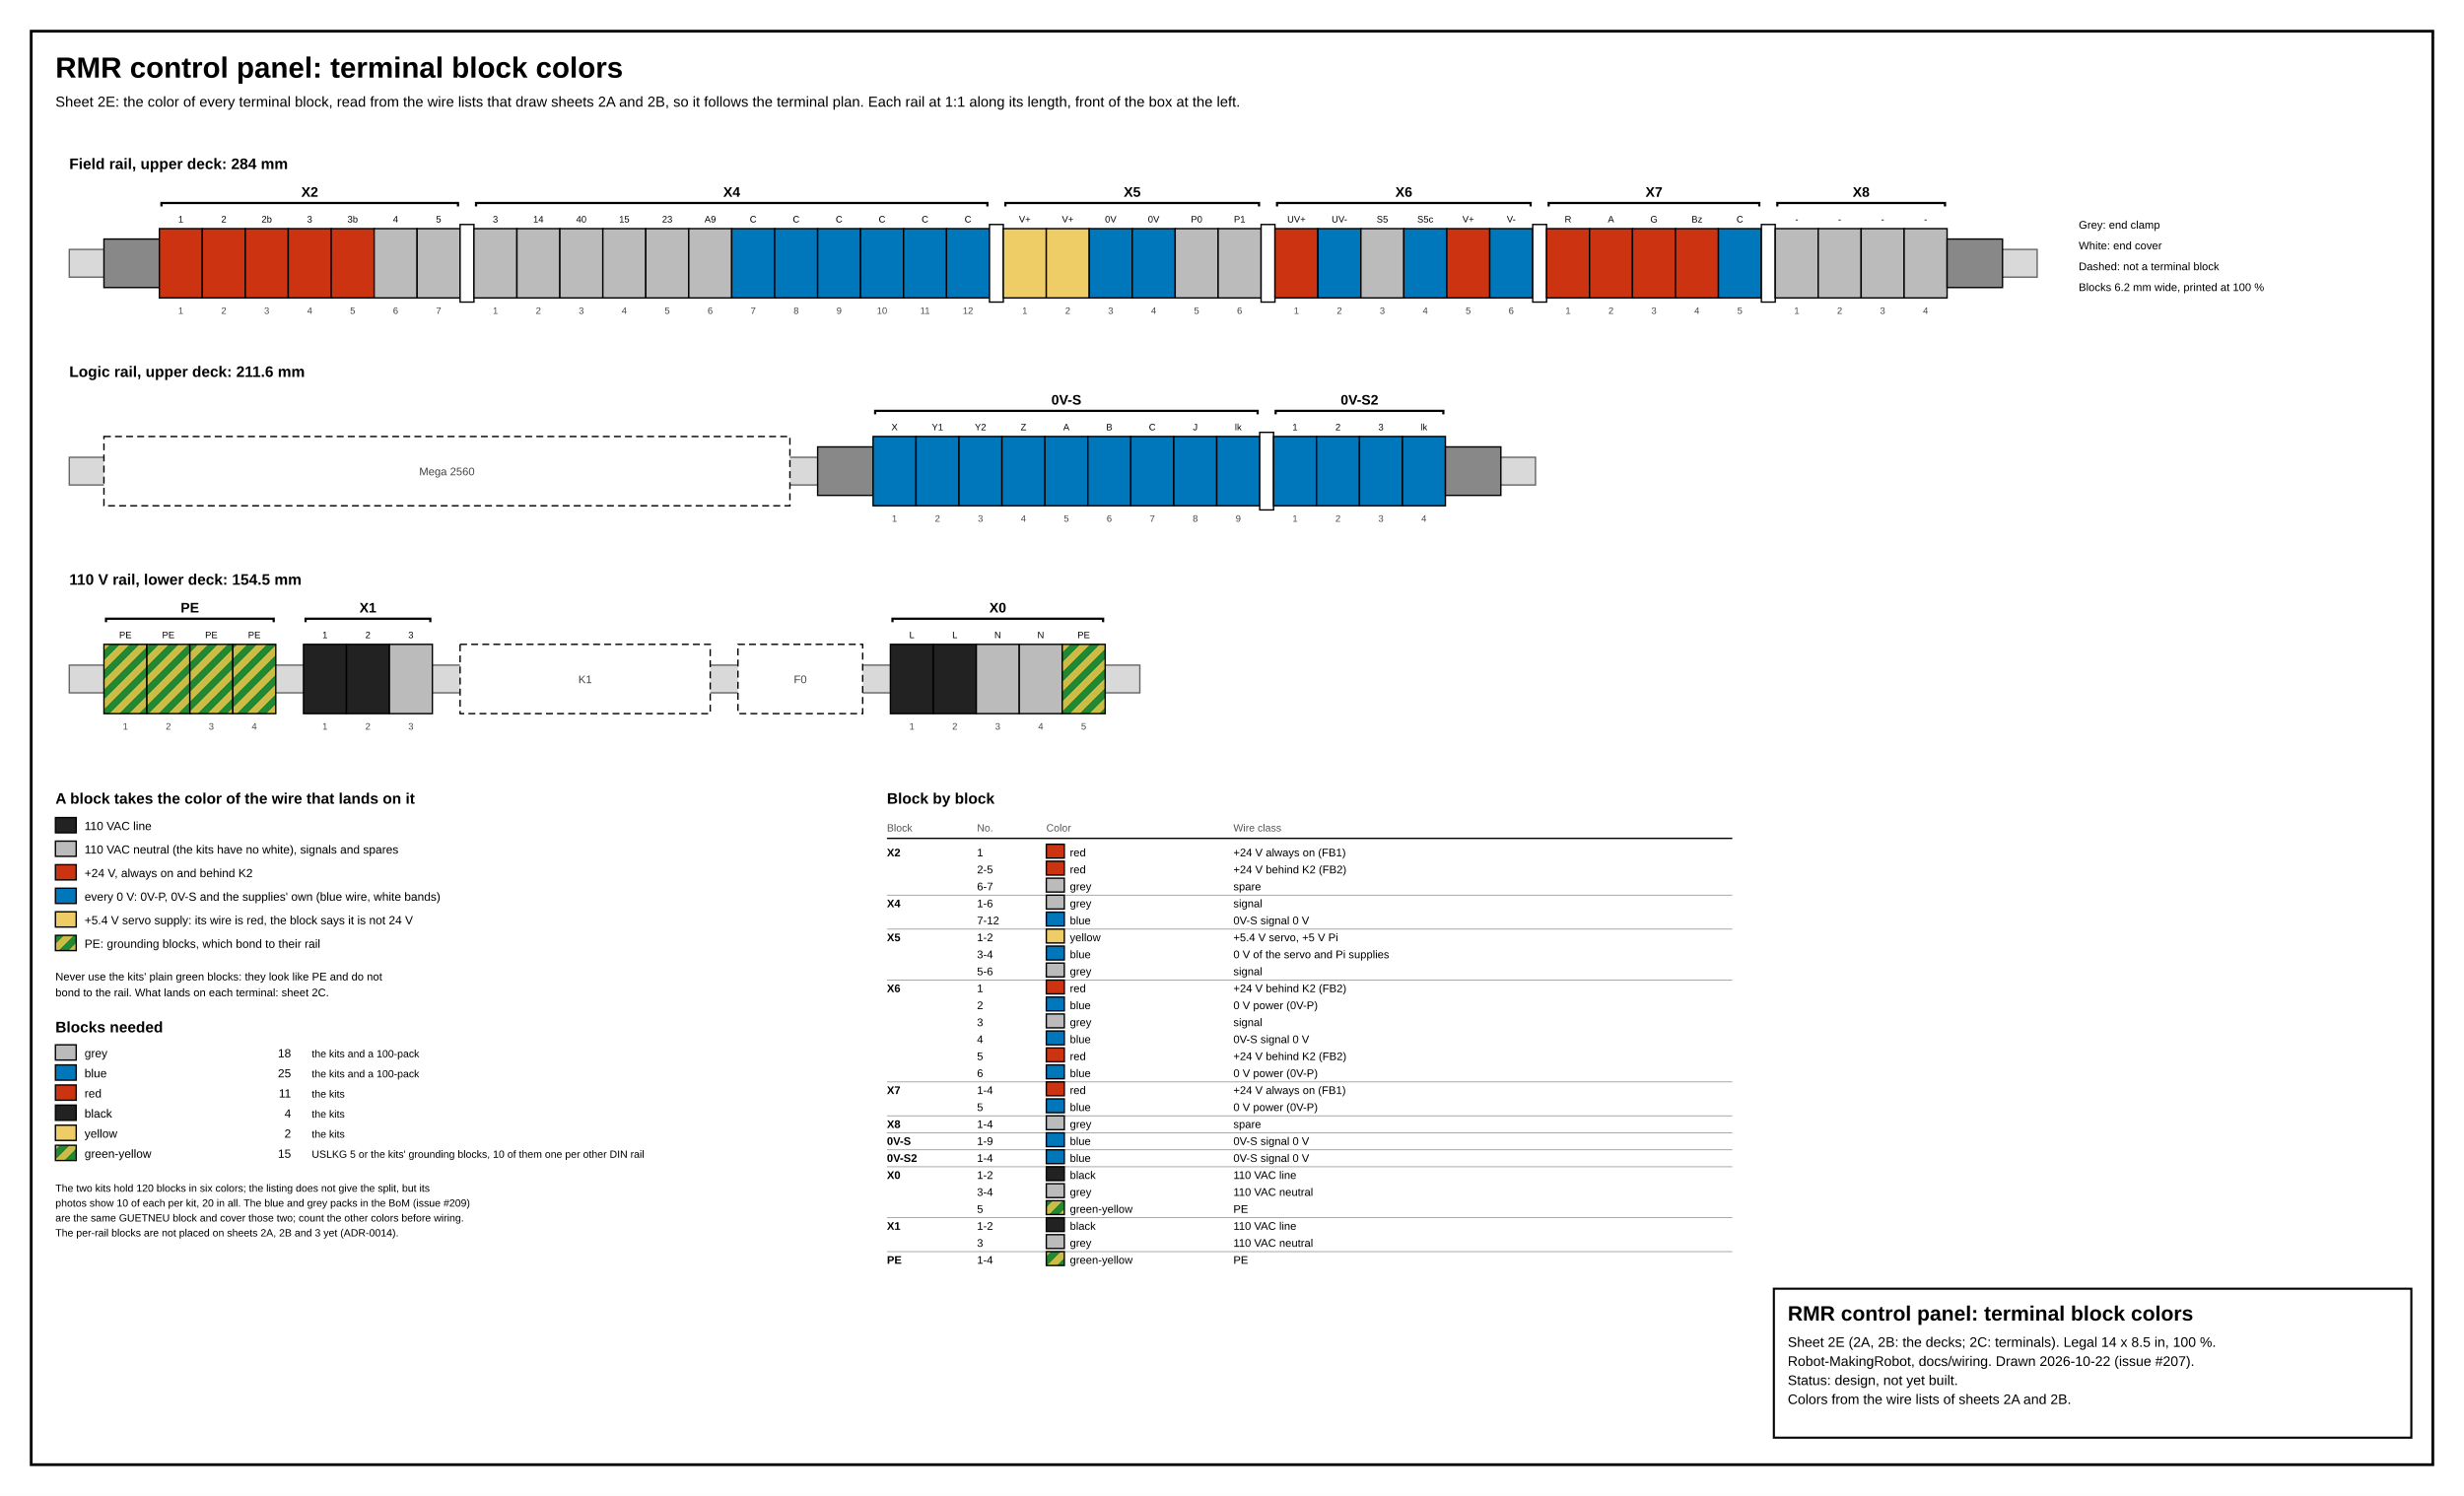
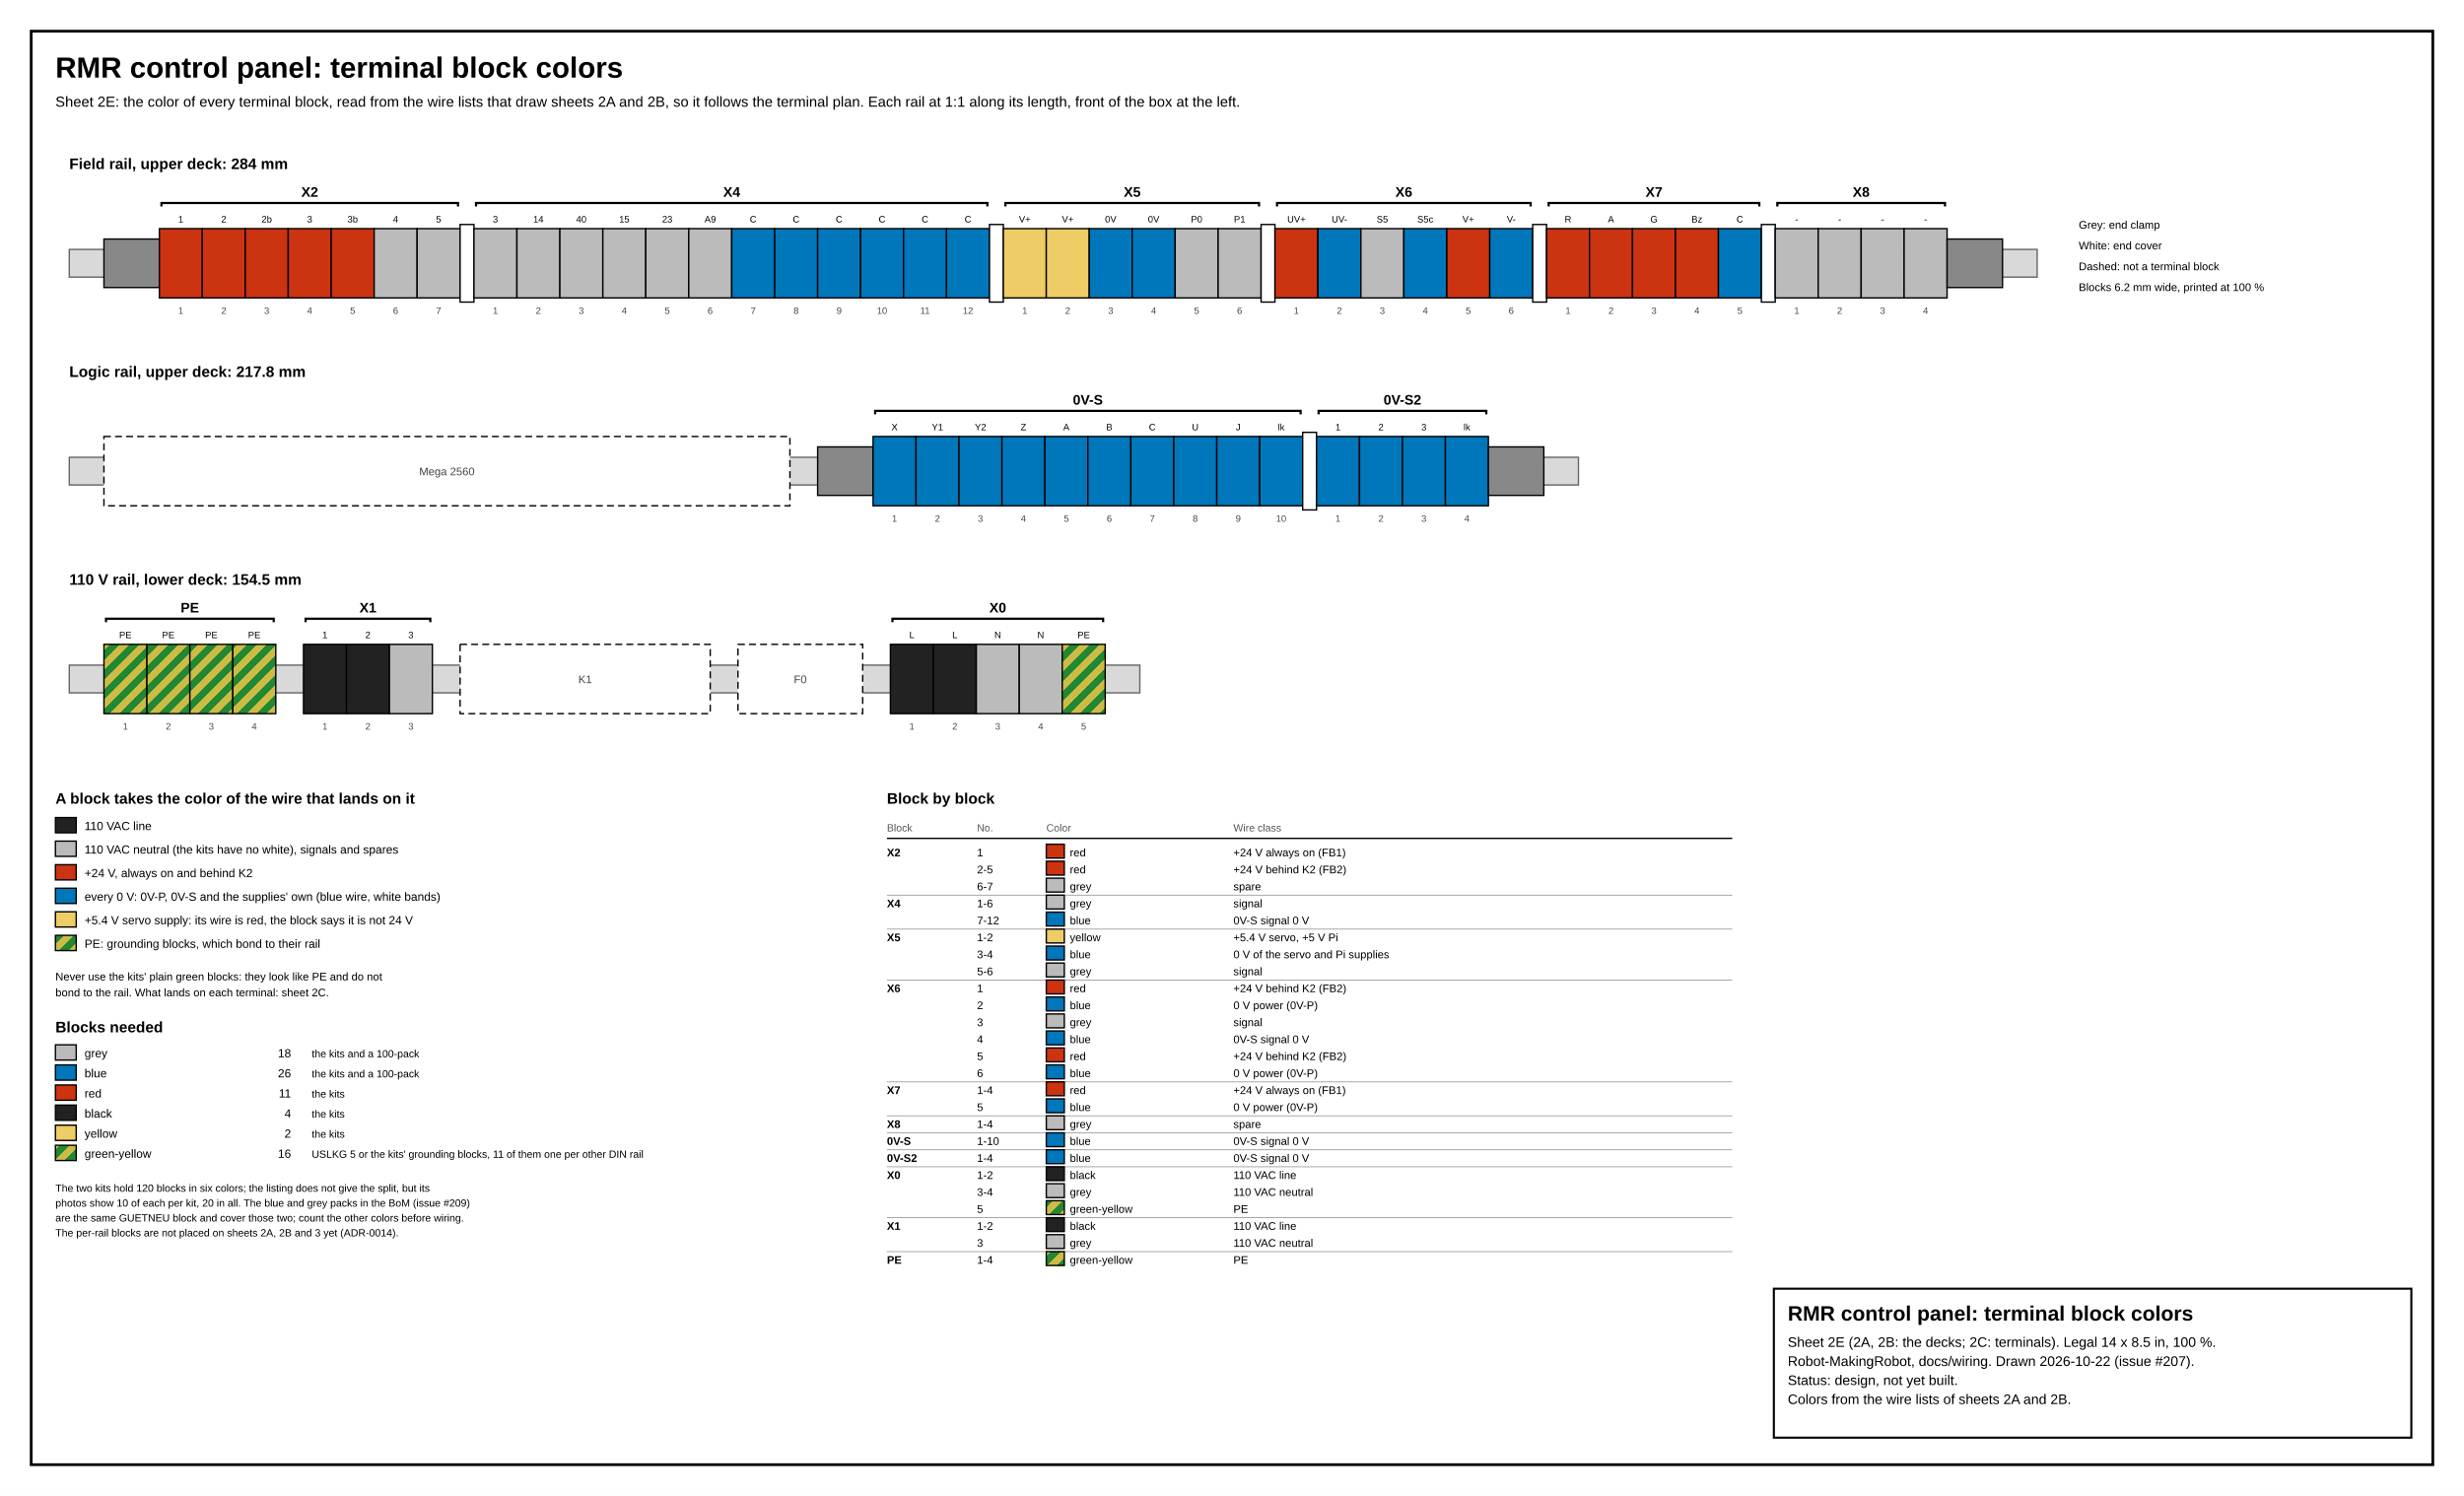
<svg xmlns="http://www.w3.org/2000/svg" width="14in" height="8.5in" viewBox="0 0 355.6 215.9">
  <style>
text{font-family:Arial,Helvetica,sans-serif;fill:#000}
path,line{fill:none;stroke-linecap:butt;stroke-linejoin:miter}
.ac{stroke:#CC3311;stroke-width:.6}
.va{stroke:#0077BB;stroke-width:.5}
.ve{stroke:#EE3377;stroke-width:.5}
.zp{stroke:#000;stroke-width:.55}
.zs{stroke:#33BBEE;stroke-width:.5}
.pe{stroke:#009988;stroke-width:.45;stroke-dasharray:2.4 .7 .5 .7}
.lv{stroke:#EE7733;stroke-width:.42}
.sg{stroke:#000;stroke-width:.22}
.zl{stroke:#000;stroke-width:.3}
.cb{stroke:#000;stroke-width:.85}
.sgc{stroke:#000;stroke-width:.5}
.mo{stroke:#000;stroke-width:.3}
.un{stroke-dasharray:1.1 .8}
.mech{stroke:#000;stroke-width:.2;stroke-dasharray:.8 .6}
.sym{stroke:#000;stroke-width:.32;fill:none}
.symf{stroke:#000;stroke-width:.32;fill:#fff}
.bx{fill:#fff;stroke:#000;stroke-width:.3}
.bxl{fill:#fff;stroke:#000;stroke-width:.22}
.frame{fill:none;stroke:#000;stroke-width:.4}
.zone{fill:none;stroke:#888;stroke-width:.2;stroke-dasharray:1.5 1}
.rail{fill:#d9d9d9;stroke:#666;stroke-width:.2}
.duct{fill:#f3f3f3;stroke:#999;stroke-width:.2}
.dot{stroke:none}
</style>
  <rect x="0" y="0" width="355.6" height="215.9" fill="#fff" />
  <rect class="frame" x="4.5" y="4.5" width="346.6" height="206.9" />
  <defs>
    <pattern id="tbGreenYellow" width="2" height="2" patternUnits="userSpaceOnUse" patternTransform="rotate(45)">
      <rect width="2" height="2" fill="#228833" />
      <rect width="1" height="2" fill="#CCBB44" />
    </pattern>
  </defs>
  <rect class="rail" x="10" y="36" width="284" height="4" />
  <rect x="15" y="34.5" width="8" height="7" fill="#888888" stroke="#000" stroke-width=".2" />
  <rect x="23" y="33" width="6.2" height="10" fill="#CC3311" stroke="#000" stroke-width=".2" />
  <rect x="29.2" y="33" width="6.2" height="10" fill="#CC3311" stroke="#000" stroke-width=".2" />
  <rect x="35.4" y="33" width="6.2" height="10" fill="#CC3311" stroke="#000" stroke-width=".2" />
  <rect x="41.6" y="33" width="6.2" height="10" fill="#CC3311" stroke="#000" stroke-width=".2" />
  <rect x="47.8" y="33" width="6.2" height="10" fill="#CC3311" stroke="#000" stroke-width=".2" />
  <rect x="54" y="33" width="6.2" height="10" fill="#BBBBBB" stroke="#000" stroke-width=".2" />
  <rect x="60.2" y="33" width="6.2" height="10" fill="#BBBBBB" stroke="#000" stroke-width=".2" />
  <path class="sym" d="M23.3 29.8 L23.3 29.3 L66.1 29.3 L66.1 29.8" />
  <rect x="66.4" y="32.4" width="2" height="11.2" fill="#fff" stroke="#000" stroke-width=".2" />
  <rect x="68.4" y="33" width="6.2" height="10" fill="#BBBBBB" stroke="#000" stroke-width=".2" />
  <rect x="74.6" y="33" width="6.2" height="10" fill="#BBBBBB" stroke="#000" stroke-width=".2" />
  <rect x="80.8" y="33" width="6.2" height="10" fill="#BBBBBB" stroke="#000" stroke-width=".2" />
  <rect x="87" y="33" width="6.2" height="10" fill="#BBBBBB" stroke="#000" stroke-width=".2" />
  <rect x="93.2" y="33" width="6.2" height="10" fill="#BBBBBB" stroke="#000" stroke-width=".2" />
  <rect x="99.4" y="33" width="6.2" height="10" fill="#BBBBBB" stroke="#000" stroke-width=".2" />
  <rect x="105.6" y="33" width="6.2" height="10" fill="#0077BB" stroke="#000" stroke-width=".2" />
  <rect x="111.8" y="33" width="6.2" height="10" fill="#0077BB" stroke="#000" stroke-width=".2" />
  <rect x="118" y="33" width="6.2" height="10" fill="#0077BB" stroke="#000" stroke-width=".2" />
  <rect x="124.2" y="33" width="6.2" height="10" fill="#0077BB" stroke="#000" stroke-width=".2" />
  <rect x="130.4" y="33" width="6.2" height="10" fill="#0077BB" stroke="#000" stroke-width=".2" />
  <rect x="136.6" y="33" width="6.2" height="10" fill="#0077BB" stroke="#000" stroke-width=".2" />
  <path class="sym" d="M68.7 29.8 L68.7 29.3 L142.5 29.3 L142.5 29.8" />
  <rect x="142.8" y="32.4" width="2" height="11.2" fill="#fff" stroke="#000" stroke-width=".2" />
  <rect x="144.8" y="33" width="6.2" height="10" fill="#EECC66" stroke="#000" stroke-width=".2" />
  <rect x="151" y="33" width="6.2" height="10" fill="#EECC66" stroke="#000" stroke-width=".2" />
  <rect x="157.2" y="33" width="6.2" height="10" fill="#0077BB" stroke="#000" stroke-width=".2" />
  <rect x="163.4" y="33" width="6.2" height="10" fill="#0077BB" stroke="#000" stroke-width=".2" />
  <rect x="169.6" y="33" width="6.2" height="10" fill="#BBBBBB" stroke="#000" stroke-width=".2" />
  <rect x="175.8" y="33" width="6.2" height="10" fill="#BBBBBB" stroke="#000" stroke-width=".2" />
  <path class="sym" d="M145.1 29.8 L145.1 29.3 L181.7 29.3 L181.7 29.8" />
  <rect x="182" y="32.4" width="2" height="11.2" fill="#fff" stroke="#000" stroke-width=".2" />
  <rect x="184" y="33" width="6.2" height="10" fill="#CC3311" stroke="#000" stroke-width=".2" />
  <rect x="190.2" y="33" width="6.2" height="10" fill="#0077BB" stroke="#000" stroke-width=".2" />
  <rect x="196.4" y="33" width="6.2" height="10" fill="#BBBBBB" stroke="#000" stroke-width=".2" />
  <rect x="202.6" y="33" width="6.2" height="10" fill="#0077BB" stroke="#000" stroke-width=".2" />
  <rect x="208.8" y="33" width="6.2" height="10" fill="#CC3311" stroke="#000" stroke-width=".2" />
  <rect x="215" y="33" width="6.2" height="10" fill="#0077BB" stroke="#000" stroke-width=".2" />
  <path class="sym" d="M184.3 29.8 L184.3 29.3 L220.9 29.3 L220.9 29.8" />
  <rect x="221.2" y="32.4" width="2" height="11.2" fill="#fff" stroke="#000" stroke-width=".2" />
  <rect x="223.2" y="33" width="6.2" height="10" fill="#CC3311" stroke="#000" stroke-width=".2" />
  <rect x="229.4" y="33" width="6.2" height="10" fill="#CC3311" stroke="#000" stroke-width=".2" />
  <rect x="235.6" y="33" width="6.2" height="10" fill="#CC3311" stroke="#000" stroke-width=".2" />
  <rect x="241.8" y="33" width="6.2" height="10" fill="#CC3311" stroke="#000" stroke-width=".2" />
  <rect x="248" y="33" width="6.2" height="10" fill="#0077BB" stroke="#000" stroke-width=".2" />
  <path class="sym" d="M223.5 29.8 L223.5 29.3 L253.9 29.3 L253.9 29.8" />
  <rect x="254.2" y="32.4" width="2" height="11.2" fill="#fff" stroke="#000" stroke-width=".2" />
  <rect x="256.2" y="33" width="6.2" height="10" fill="#BBBBBB" stroke="#000" stroke-width=".2" />
  <rect x="262.4" y="33" width="6.2" height="10" fill="#BBBBBB" stroke="#000" stroke-width=".2" />
  <rect x="268.6" y="33" width="6.2" height="10" fill="#BBBBBB" stroke="#000" stroke-width=".2" />
  <rect x="274.8" y="33" width="6.2" height="10" fill="#BBBBBB" stroke="#000" stroke-width=".2" />
  <path class="sym" d="M256.5 29.8 L256.5 29.3 L280.7 29.3 L280.7 29.8" />
  <rect x="281" y="34.5" width="8" height="7" fill="#888888" stroke="#000" stroke-width=".2" />
-   <rect class="rail" x="10" y="66" width="211.6" height="4" />
+   <rect class="rail" x="10" y="66" width="217.8" height="4" />
  <rect x="15" y="63" width="99" height="10" fill="#fff" stroke="#000" stroke-width=".2" stroke-dasharray="1 .6" />
  <rect x="118" y="64.5" width="8" height="7" fill="#888888" stroke="#000" stroke-width=".2" />
  <rect x="126" y="63" width="6.2" height="10" fill="#0077BB" stroke="#000" stroke-width=".2" />
  <rect x="132.2" y="63" width="6.2" height="10" fill="#0077BB" stroke="#000" stroke-width=".2" />
  <rect x="138.4" y="63" width="6.2" height="10" fill="#0077BB" stroke="#000" stroke-width=".2" />
  <rect x="144.6" y="63" width="6.2" height="10" fill="#0077BB" stroke="#000" stroke-width=".2" />
  <rect x="150.8" y="63" width="6.2" height="10" fill="#0077BB" stroke="#000" stroke-width=".2" />
  <rect x="157" y="63" width="6.2" height="10" fill="#0077BB" stroke="#000" stroke-width=".2" />
  <rect x="163.2" y="63" width="6.2" height="10" fill="#0077BB" stroke="#000" stroke-width=".2" />
  <rect x="169.4" y="63" width="6.2" height="10" fill="#0077BB" stroke="#000" stroke-width=".2" />
  <rect x="175.6" y="63" width="6.2" height="10" fill="#0077BB" stroke="#000" stroke-width=".2" />
-   <path class="sym" d="M126.3 59.8 L126.3 59.3 L181.5 59.3 L181.5 59.8" />
-   <rect x="181.8" y="62.4" width="2" height="11.2" fill="#fff" stroke="#000" stroke-width=".2" />
-   <rect x="183.8" y="63" width="6.2" height="10" fill="#0077BB" stroke="#000" stroke-width=".2" />
+   <rect x="181.8" y="63" width="6.2" height="10" fill="#0077BB" stroke="#000" stroke-width=".2" />
+   <path class="sym" d="M126.3 59.8 L126.3 59.3 L187.7 59.3 L187.7 59.8" />
+   <rect x="188" y="62.4" width="2" height="11.2" fill="#fff" stroke="#000" stroke-width=".2" />
  <rect x="190" y="63" width="6.2" height="10" fill="#0077BB" stroke="#000" stroke-width=".2" />
  <rect x="196.2" y="63" width="6.2" height="10" fill="#0077BB" stroke="#000" stroke-width=".2" />
  <rect x="202.4" y="63" width="6.2" height="10" fill="#0077BB" stroke="#000" stroke-width=".2" />
-   <path class="sym" d="M184.1 59.8 L184.1 59.3 L208.3 59.3 L208.3 59.8" />
-   <rect x="208.6" y="64.5" width="8" height="7" fill="#888888" stroke="#000" stroke-width=".2" />
+   <rect x="208.6" y="63" width="6.2" height="10" fill="#0077BB" stroke="#000" stroke-width=".2" />
+   <path class="sym" d="M190.3 59.8 L190.3 59.3 L214.5 59.3 L214.5 59.8" />
+   <rect x="214.8" y="64.5" width="8" height="7" fill="#888888" stroke="#000" stroke-width=".2" />
  <rect class="rail" x="10" y="96" width="154.5" height="4" />
  <rect x="15" y="93" width="6.2" height="10" fill="url(#tbGreenYellow)" stroke="#000" stroke-width=".2" />
  <rect x="21.2" y="93" width="6.2" height="10" fill="url(#tbGreenYellow)" stroke="#000" stroke-width=".2" />
  <rect x="27.4" y="93" width="6.2" height="10" fill="url(#tbGreenYellow)" stroke="#000" stroke-width=".2" />
  <rect x="33.6" y="93" width="6.2" height="10" fill="url(#tbGreenYellow)" stroke="#000" stroke-width=".2" />
  <path class="sym" d="M15.3 89.8 L15.3 89.3 L39.5 89.3 L39.5 89.8" />
  <rect x="43.8" y="93" width="6.2" height="10" fill="#222222" stroke="#000" stroke-width=".2" />
  <rect x="50" y="93" width="6.2" height="10" fill="#222222" stroke="#000" stroke-width=".2" />
  <rect x="56.2" y="93" width="6.2" height="10" fill="#BBBBBB" stroke="#000" stroke-width=".2" />
  <path class="sym" d="M44.1 89.8 L44.1 89.3 L62.1 89.3 L62.1 89.8" />
  <rect x="66.4" y="93" width="36.1" height="10" fill="#fff" stroke="#000" stroke-width=".2" stroke-dasharray="1 .6" />
  <rect x="106.5" y="93" width="18" height="10" fill="#fff" stroke="#000" stroke-width=".2" stroke-dasharray="1 .6" />
  <rect x="128.5" y="93" width="6.2" height="10" fill="#222222" stroke="#000" stroke-width=".2" />
  <rect x="134.7" y="93" width="6.2" height="10" fill="#222222" stroke="#000" stroke-width=".2" />
  <rect x="140.9" y="93" width="6.2" height="10" fill="#BBBBBB" stroke="#000" stroke-width=".2" />
  <rect x="147.1" y="93" width="6.2" height="10" fill="#BBBBBB" stroke="#000" stroke-width=".2" />
  <rect x="153.3" y="93" width="6.2" height="10" fill="url(#tbGreenYellow)" stroke="#000" stroke-width=".2" />
  <path class="sym" d="M128.8 89.8 L128.8 89.3 L159.2 89.3 L159.2 89.8" />
  <rect x="8" y="118" width="3" height="2.2" fill="#222222" stroke="#000" stroke-width=".2" />
  <rect x="8" y="121.4" width="3" height="2.2" fill="#BBBBBB" stroke="#000" stroke-width=".2" />
  <rect x="8" y="124.8" width="3" height="2.2" fill="#CC3311" stroke="#000" stroke-width=".2" />
  <rect x="8" y="128.2" width="3" height="2.2" fill="#0077BB" stroke="#000" stroke-width=".2" />
  <rect x="8" y="131.6" width="3" height="2.2" fill="#EECC66" stroke="#000" stroke-width=".2" />
  <rect x="8" y="135" width="3" height="2.2" fill="url(#tbGreenYellow)" stroke="#000" stroke-width=".2" />
  <rect x="8" y="150.8" width="3" height="2.2" fill="#BBBBBB" stroke="#000" stroke-width=".2" />
  <rect x="8" y="153.7" width="3" height="2.2" fill="#0077BB" stroke="#000" stroke-width=".2" />
  <rect x="8" y="156.6" width="3" height="2.2" fill="#CC3311" stroke="#000" stroke-width=".2" />
  <rect x="8" y="159.5" width="3" height="2.2" fill="#222222" stroke="#000" stroke-width=".2" />
  <rect x="8" y="162.4" width="3" height="2.2" fill="#EECC66" stroke="#000" stroke-width=".2" />
  <rect x="8" y="165.3" width="3" height="2.2" fill="url(#tbGreenYellow)" stroke="#000" stroke-width=".2" />
  <line x1="128" y1="121" x2="250" y2="121" stroke="#000" stroke-width=".2" />
  <rect x="151" y="121.85" width="2.6" height="2" fill="#CC3311" stroke="#000" stroke-width=".2" />
  <rect x="151" y="124.3" width="2.6" height="2" fill="#CC3311" stroke="#000" stroke-width=".2" />
  <rect x="151" y="126.75" width="2.6" height="2" fill="#BBBBBB" stroke="#000" stroke-width=".2" />
  <line x1="128" y1="129.2" x2="250" y2="129.2" stroke="#999" stroke-width=".12" />
  <rect x="151" y="129.2" width="2.6" height="2" fill="#BBBBBB" stroke="#000" stroke-width=".2" />
  <rect x="151" y="131.65" width="2.6" height="2" fill="#0077BB" stroke="#000" stroke-width=".2" />
  <line x1="128" y1="134.1" x2="250" y2="134.1" stroke="#999" stroke-width=".12" />
  <rect x="151" y="134.1" width="2.6" height="2" fill="#EECC66" stroke="#000" stroke-width=".2" />
  <rect x="151" y="136.55" width="2.6" height="2" fill="#0077BB" stroke="#000" stroke-width=".2" />
  <rect x="151" y="139" width="2.6" height="2" fill="#BBBBBB" stroke="#000" stroke-width=".2" />
  <line x1="128" y1="141.45" x2="250" y2="141.45" stroke="#999" stroke-width=".12" />
  <rect x="151" y="141.45" width="2.6" height="2" fill="#CC3311" stroke="#000" stroke-width=".2" />
  <rect x="151" y="143.9" width="2.6" height="2" fill="#0077BB" stroke="#000" stroke-width=".2" />
  <rect x="151" y="146.35" width="2.6" height="2" fill="#BBBBBB" stroke="#000" stroke-width=".2" />
  <rect x="151" y="148.8" width="2.6" height="2" fill="#0077BB" stroke="#000" stroke-width=".2" />
  <rect x="151" y="151.25" width="2.6" height="2" fill="#CC3311" stroke="#000" stroke-width=".2" />
  <rect x="151" y="153.7" width="2.6" height="2" fill="#0077BB" stroke="#000" stroke-width=".2" />
  <line x1="128" y1="156.15" x2="250" y2="156.15" stroke="#999" stroke-width=".12" />
  <rect x="151" y="156.15" width="2.6" height="2" fill="#CC3311" stroke="#000" stroke-width=".2" />
  <rect x="151" y="158.6" width="2.6" height="2" fill="#0077BB" stroke="#000" stroke-width=".2" />
  <line x1="128" y1="161.05" x2="250" y2="161.05" stroke="#999" stroke-width=".12" />
  <rect x="151" y="161.05" width="2.6" height="2" fill="#BBBBBB" stroke="#000" stroke-width=".2" />
  <line x1="128" y1="163.5" x2="250" y2="163.5" stroke="#999" stroke-width=".12" />
  <rect x="151" y="163.5" width="2.6" height="2" fill="#0077BB" stroke="#000" stroke-width=".2" />
  <line x1="128" y1="165.95" x2="250" y2="165.95" stroke="#999" stroke-width=".12" />
  <rect x="151" y="165.95" width="2.6" height="2" fill="#0077BB" stroke="#000" stroke-width=".2" />
  <line x1="128" y1="168.4" x2="250" y2="168.4" stroke="#999" stroke-width=".12" />
  <rect x="151" y="168.4" width="2.6" height="2" fill="#222222" stroke="#000" stroke-width=".2" />
  <rect x="151" y="170.85" width="2.6" height="2" fill="#BBBBBB" stroke="#000" stroke-width=".2" />
  <rect x="151" y="173.3" width="2.6" height="2" fill="url(#tbGreenYellow)" stroke="#000" stroke-width=".2" />
  <line x1="128" y1="175.75" x2="250" y2="175.75" stroke="#999" stroke-width=".12" />
  <rect x="151" y="175.75" width="2.6" height="2" fill="#222222" stroke="#000" stroke-width=".2" />
  <rect x="151" y="178.2" width="2.6" height="2" fill="#BBBBBB" stroke="#000" stroke-width=".2" />
  <line x1="128" y1="180.65" x2="250" y2="180.65" stroke="#999" stroke-width=".12" />
  <rect x="151" y="180.65" width="2.6" height="2" fill="url(#tbGreenYellow)" stroke="#000" stroke-width=".2" />
  <rect class="bx" x="256" y="186" width="92" height="21.5" />
  <text x="8" y="11.2" font-size="4.2" font-weight="bold">RMR control panel: terminal block colors</text>
  <text x="8" y="15.4" font-size="2.1">Sheet 2E: the color of every terminal block, read from the wire lists that draw sheets 2A and 2B, so it follows the terminal plan. Each rail at 1:1 along its length, front of the box at the left.</text>
  <text x="10" y="24.4" font-size="2.2" font-weight="bold">Field rail, upper deck: 284 mm</text>
  <text x="26.1" y="32.1" font-size="1.35" text-anchor="middle">1</text>
  <text x="26.1" y="45.3" font-size="1.35" style="fill:#444444" text-anchor="middle">1</text>
  <text x="32.3" y="32.1" font-size="1.35" text-anchor="middle">2</text>
  <text x="32.3" y="45.3" font-size="1.35" style="fill:#444444" text-anchor="middle">2</text>
  <text x="38.5" y="32.1" font-size="1.35" text-anchor="middle">2b</text>
  <text x="38.5" y="45.3" font-size="1.35" style="fill:#444444" text-anchor="middle">3</text>
  <text x="44.7" y="32.1" font-size="1.35" text-anchor="middle">3</text>
  <text x="44.7" y="45.3" font-size="1.35" style="fill:#444444" text-anchor="middle">4</text>
  <text x="50.9" y="32.1" font-size="1.35" text-anchor="middle">3b</text>
  <text x="50.9" y="45.3" font-size="1.35" style="fill:#444444" text-anchor="middle">5</text>
  <text x="57.1" y="32.1" font-size="1.35" text-anchor="middle">4</text>
  <text x="57.1" y="45.3" font-size="1.35" style="fill:#444444" text-anchor="middle">6</text>
  <text x="63.3" y="32.1" font-size="1.35" text-anchor="middle">5</text>
  <text x="63.3" y="45.3" font-size="1.35" style="fill:#444444" text-anchor="middle">7</text>
  <text x="44.7" y="28.4" font-size="2" text-anchor="middle" font-weight="bold">X2</text>
  <text x="71.5" y="32.1" font-size="1.35" text-anchor="middle">3</text>
  <text x="71.5" y="45.3" font-size="1.35" style="fill:#444444" text-anchor="middle">1</text>
  <text x="77.7" y="32.1" font-size="1.35" text-anchor="middle">14</text>
  <text x="77.7" y="45.3" font-size="1.35" style="fill:#444444" text-anchor="middle">2</text>
  <text x="83.9" y="32.1" font-size="1.35" text-anchor="middle">40</text>
  <text x="83.9" y="45.3" font-size="1.35" style="fill:#444444" text-anchor="middle">3</text>
  <text x="90.1" y="32.1" font-size="1.35" text-anchor="middle">15</text>
  <text x="90.1" y="45.3" font-size="1.35" style="fill:#444444" text-anchor="middle">4</text>
  <text x="96.3" y="32.1" font-size="1.35" text-anchor="middle">23</text>
  <text x="96.3" y="45.3" font-size="1.35" style="fill:#444444" text-anchor="middle">5</text>
  <text x="102.5" y="32.1" font-size="1.35" text-anchor="middle">A9</text>
  <text x="102.5" y="45.3" font-size="1.35" style="fill:#444444" text-anchor="middle">6</text>
  <text x="108.7" y="32.1" font-size="1.35" text-anchor="middle">C</text>
  <text x="108.7" y="45.3" font-size="1.35" style="fill:#444444" text-anchor="middle">7</text>
  <text x="114.9" y="32.1" font-size="1.35" text-anchor="middle">C</text>
  <text x="114.9" y="45.3" font-size="1.35" style="fill:#444444" text-anchor="middle">8</text>
  <text x="121.1" y="32.1" font-size="1.35" text-anchor="middle">C</text>
  <text x="121.1" y="45.3" font-size="1.35" style="fill:#444444" text-anchor="middle">9</text>
  <text x="127.3" y="32.1" font-size="1.35" text-anchor="middle">C</text>
  <text x="127.3" y="45.3" font-size="1.35" style="fill:#444444" text-anchor="middle">10</text>
  <text x="133.5" y="32.1" font-size="1.35" text-anchor="middle">C</text>
  <text x="133.5" y="45.3" font-size="1.35" style="fill:#444444" text-anchor="middle">11</text>
  <text x="139.7" y="32.1" font-size="1.35" text-anchor="middle">C</text>
  <text x="139.7" y="45.3" font-size="1.35" style="fill:#444444" text-anchor="middle">12</text>
  <text x="105.6" y="28.4" font-size="2" text-anchor="middle" font-weight="bold">X4</text>
  <text x="147.9" y="32.1" font-size="1.35" text-anchor="middle">V+</text>
  <text x="147.9" y="45.3" font-size="1.35" style="fill:#444444" text-anchor="middle">1</text>
  <text x="154.1" y="32.1" font-size="1.35" text-anchor="middle">V+</text>
  <text x="154.1" y="45.3" font-size="1.35" style="fill:#444444" text-anchor="middle">2</text>
  <text x="160.3" y="32.1" font-size="1.35" text-anchor="middle">0V</text>
  <text x="160.3" y="45.3" font-size="1.35" style="fill:#444444" text-anchor="middle">3</text>
  <text x="166.5" y="32.1" font-size="1.35" text-anchor="middle">0V</text>
  <text x="166.5" y="45.3" font-size="1.35" style="fill:#444444" text-anchor="middle">4</text>
  <text x="172.7" y="32.1" font-size="1.35" text-anchor="middle">P0</text>
  <text x="172.7" y="45.3" font-size="1.35" style="fill:#444444" text-anchor="middle">5</text>
  <text x="178.9" y="32.1" font-size="1.35" text-anchor="middle">P1</text>
  <text x="178.9" y="45.3" font-size="1.35" style="fill:#444444" text-anchor="middle">6</text>
  <text x="163.4" y="28.4" font-size="2" text-anchor="middle" font-weight="bold">X5</text>
  <text x="187.1" y="32.1" font-size="1.35" text-anchor="middle">UV+</text>
  <text x="187.1" y="45.3" font-size="1.35" style="fill:#444444" text-anchor="middle">1</text>
  <text x="193.3" y="32.1" font-size="1.35" text-anchor="middle">UV-</text>
  <text x="193.3" y="45.3" font-size="1.35" style="fill:#444444" text-anchor="middle">2</text>
  <text x="199.5" y="32.1" font-size="1.35" text-anchor="middle">S5</text>
  <text x="199.5" y="45.3" font-size="1.35" style="fill:#444444" text-anchor="middle">3</text>
  <text x="205.7" y="32.1" font-size="1.35" text-anchor="middle">S5c</text>
  <text x="205.7" y="45.3" font-size="1.35" style="fill:#444444" text-anchor="middle">4</text>
  <text x="211.9" y="32.1" font-size="1.35" text-anchor="middle">V+</text>
  <text x="211.9" y="45.3" font-size="1.35" style="fill:#444444" text-anchor="middle">5</text>
  <text x="218.1" y="32.1" font-size="1.35" text-anchor="middle">V-</text>
  <text x="218.1" y="45.3" font-size="1.35" style="fill:#444444" text-anchor="middle">6</text>
  <text x="202.6" y="28.4" font-size="2" text-anchor="middle" font-weight="bold">X6</text>
  <text x="226.3" y="32.1" font-size="1.35" text-anchor="middle">R</text>
  <text x="226.3" y="45.3" font-size="1.35" style="fill:#444444" text-anchor="middle">1</text>
  <text x="232.5" y="32.1" font-size="1.35" text-anchor="middle">A</text>
  <text x="232.5" y="45.3" font-size="1.35" style="fill:#444444" text-anchor="middle">2</text>
  <text x="238.7" y="32.1" font-size="1.35" text-anchor="middle">G</text>
  <text x="238.7" y="45.3" font-size="1.35" style="fill:#444444" text-anchor="middle">3</text>
  <text x="244.9" y="32.1" font-size="1.35" text-anchor="middle">Bz</text>
  <text x="244.9" y="45.3" font-size="1.35" style="fill:#444444" text-anchor="middle">4</text>
  <text x="251.1" y="32.1" font-size="1.35" text-anchor="middle">C</text>
  <text x="251.1" y="45.3" font-size="1.35" style="fill:#444444" text-anchor="middle">5</text>
  <text x="238.7" y="28.4" font-size="2" text-anchor="middle" font-weight="bold">X7</text>
  <text x="259.3" y="32.1" font-size="1.35" text-anchor="middle">-</text>
  <text x="259.3" y="45.3" font-size="1.35" style="fill:#444444" text-anchor="middle">1</text>
  <text x="265.5" y="32.1" font-size="1.35" text-anchor="middle">-</text>
  <text x="265.5" y="45.3" font-size="1.35" style="fill:#444444" text-anchor="middle">2</text>
  <text x="271.7" y="32.1" font-size="1.35" text-anchor="middle">-</text>
  <text x="271.7" y="45.3" font-size="1.35" style="fill:#444444" text-anchor="middle">3</text>
  <text x="277.9" y="32.1" font-size="1.35" text-anchor="middle">-</text>
  <text x="277.9" y="45.3" font-size="1.35" style="fill:#444444" text-anchor="middle">4</text>
  <text x="268.6" y="28.4" font-size="2" text-anchor="middle" font-weight="bold">X8</text>
-   <text x="10" y="54.4" font-size="2.2" font-weight="bold">Logic rail, upper deck: 211.6 mm</text>
+   <text x="10" y="54.4" font-size="2.2" font-weight="bold">Logic rail, upper deck: 217.8 mm</text>
  <text x="64.5" y="68.6" font-size="1.6" style="fill:#444444" text-anchor="middle">Mega 2560</text>
  <text x="129.1" y="62.1" font-size="1.35" text-anchor="middle">X</text>
  <text x="129.1" y="75.3" font-size="1.35" style="fill:#444444" text-anchor="middle">1</text>
  <text x="135.3" y="62.1" font-size="1.35" text-anchor="middle">Y1</text>
  <text x="135.3" y="75.3" font-size="1.35" style="fill:#444444" text-anchor="middle">2</text>
  <text x="141.5" y="62.1" font-size="1.35" text-anchor="middle">Y2</text>
  <text x="141.5" y="75.3" font-size="1.35" style="fill:#444444" text-anchor="middle">3</text>
  <text x="147.7" y="62.1" font-size="1.35" text-anchor="middle">Z</text>
  <text x="147.7" y="75.3" font-size="1.35" style="fill:#444444" text-anchor="middle">4</text>
  <text x="153.9" y="62.1" font-size="1.35" text-anchor="middle">A</text>
  <text x="153.9" y="75.3" font-size="1.35" style="fill:#444444" text-anchor="middle">5</text>
  <text x="160.1" y="62.1" font-size="1.35" text-anchor="middle">B</text>
  <text x="160.1" y="75.3" font-size="1.35" style="fill:#444444" text-anchor="middle">6</text>
  <text x="166.3" y="62.1" font-size="1.35" text-anchor="middle">C</text>
  <text x="166.3" y="75.3" font-size="1.35" style="fill:#444444" text-anchor="middle">7</text>
-   <text x="172.5" y="62.1" font-size="1.35" text-anchor="middle">J</text>
+   <text x="172.5" y="62.1" font-size="1.35" text-anchor="middle">U</text>
  <text x="172.5" y="75.3" font-size="1.35" style="fill:#444444" text-anchor="middle">8</text>
-   <text x="178.7" y="62.1" font-size="1.35" text-anchor="middle">lk</text>
+   <text x="178.7" y="62.1" font-size="1.35" text-anchor="middle">J</text>
  <text x="178.7" y="75.3" font-size="1.35" style="fill:#444444" text-anchor="middle">9</text>
-   <text x="153.9" y="58.4" font-size="2" text-anchor="middle" font-weight="bold">0V-S</text>
-   <text x="186.9" y="62.1" font-size="1.35" text-anchor="middle">1</text>
-   <text x="186.9" y="75.3" font-size="1.35" style="fill:#444444" text-anchor="middle">1</text>
-   <text x="193.1" y="62.1" font-size="1.35" text-anchor="middle">2</text>
-   <text x="193.1" y="75.3" font-size="1.35" style="fill:#444444" text-anchor="middle">2</text>
-   <text x="199.3" y="62.1" font-size="1.35" text-anchor="middle">3</text>
-   <text x="199.3" y="75.3" font-size="1.35" style="fill:#444444" text-anchor="middle">3</text>
-   <text x="205.5" y="62.1" font-size="1.35" text-anchor="middle">lk</text>
-   <text x="205.5" y="75.3" font-size="1.35" style="fill:#444444" text-anchor="middle">4</text>
-   <text x="196.2" y="58.4" font-size="2" text-anchor="middle" font-weight="bold">0V-S2</text>
+   <text x="184.9" y="62.1" font-size="1.35" text-anchor="middle">lk</text>
+   <text x="184.9" y="75.3" font-size="1.35" style="fill:#444444" text-anchor="middle">10</text>
+   <text x="157" y="58.4" font-size="2" text-anchor="middle" font-weight="bold">0V-S</text>
+   <text x="193.1" y="62.1" font-size="1.35" text-anchor="middle">1</text>
+   <text x="193.1" y="75.3" font-size="1.35" style="fill:#444444" text-anchor="middle">1</text>
+   <text x="199.3" y="62.1" font-size="1.35" text-anchor="middle">2</text>
+   <text x="199.3" y="75.3" font-size="1.35" style="fill:#444444" text-anchor="middle">2</text>
+   <text x="205.5" y="62.1" font-size="1.35" text-anchor="middle">3</text>
+   <text x="205.5" y="75.3" font-size="1.35" style="fill:#444444" text-anchor="middle">3</text>
+   <text x="211.7" y="62.1" font-size="1.35" text-anchor="middle">lk</text>
+   <text x="211.7" y="75.3" font-size="1.35" style="fill:#444444" text-anchor="middle">4</text>
+   <text x="202.4" y="58.4" font-size="2" text-anchor="middle" font-weight="bold">0V-S2</text>
  <text x="10" y="84.4" font-size="2.2" font-weight="bold">110 V rail, lower deck: 154.5 mm</text>
  <text x="18.1" y="92.1" font-size="1.35" text-anchor="middle">PE</text>
  <text x="18.1" y="105.3" font-size="1.35" style="fill:#444444" text-anchor="middle">1</text>
  <text x="24.3" y="92.1" font-size="1.35" text-anchor="middle">PE</text>
  <text x="24.3" y="105.3" font-size="1.35" style="fill:#444444" text-anchor="middle">2</text>
  <text x="30.5" y="92.1" font-size="1.35" text-anchor="middle">PE</text>
  <text x="30.5" y="105.3" font-size="1.35" style="fill:#444444" text-anchor="middle">3</text>
  <text x="36.7" y="92.1" font-size="1.35" text-anchor="middle">PE</text>
  <text x="36.7" y="105.3" font-size="1.35" style="fill:#444444" text-anchor="middle">4</text>
  <text x="27.4" y="88.4" font-size="2" text-anchor="middle" font-weight="bold">PE</text>
  <text x="46.9" y="92.1" font-size="1.35" text-anchor="middle">1</text>
  <text x="46.9" y="105.3" font-size="1.35" style="fill:#444444" text-anchor="middle">1</text>
  <text x="53.1" y="92.1" font-size="1.35" text-anchor="middle">2</text>
  <text x="53.1" y="105.3" font-size="1.35" style="fill:#444444" text-anchor="middle">2</text>
  <text x="59.3" y="92.1" font-size="1.35" text-anchor="middle">3</text>
  <text x="59.3" y="105.3" font-size="1.35" style="fill:#444444" text-anchor="middle">3</text>
  <text x="53.1" y="88.4" font-size="2" text-anchor="middle" font-weight="bold">X1</text>
  <text x="84.45" y="98.6" font-size="1.6" style="fill:#444444" text-anchor="middle">K1</text>
  <text x="115.5" y="98.6" font-size="1.6" style="fill:#444444" text-anchor="middle">F0</text>
  <text x="131.6" y="92.1" font-size="1.35" text-anchor="middle">L</text>
  <text x="131.6" y="105.3" font-size="1.35" style="fill:#444444" text-anchor="middle">1</text>
  <text x="137.8" y="92.1" font-size="1.35" text-anchor="middle">L</text>
  <text x="137.8" y="105.3" font-size="1.35" style="fill:#444444" text-anchor="middle">2</text>
  <text x="144" y="92.1" font-size="1.35" text-anchor="middle">N</text>
  <text x="144" y="105.3" font-size="1.35" style="fill:#444444" text-anchor="middle">3</text>
  <text x="150.2" y="92.1" font-size="1.35" text-anchor="middle">N</text>
  <text x="150.2" y="105.3" font-size="1.35" style="fill:#444444" text-anchor="middle">4</text>
  <text x="156.4" y="92.1" font-size="1.35" text-anchor="middle">PE</text>
  <text x="156.4" y="105.3" font-size="1.35" style="fill:#444444" text-anchor="middle">5</text>
  <text x="144" y="88.4" font-size="2" text-anchor="middle" font-weight="bold">X0</text>
  <text x="300" y="33" font-size="1.6">Grey: end clamp</text>
  <text x="300" y="36" font-size="1.6">White: end cover</text>
  <text x="300" y="39" font-size="1.6">Dashed: not a terminal block</text>
  <text x="300" y="42" font-size="1.6">Blocks 6.2 mm wide, printed at 100 %</text>
  <text x="8" y="116" font-size="2.2" font-weight="bold">A block takes the color of the wire that lands on it</text>
  <text x="12.2" y="119.8" font-size="1.7">110 VAC line</text>
  <text x="12.2" y="123.2" font-size="1.7">110 VAC neutral (the kits have no white), signals and spares</text>
  <text x="12.2" y="126.6" font-size="1.7">+24 V, always on and behind K2</text>
  <text x="12.2" y="130" font-size="1.7">every 0 V: 0V-P, 0V-S and the supplies' own (blue wire, white bands)</text>
  <text x="12.2" y="133.4" font-size="1.7">+5.4 V servo supply: its wire is red, the block says it is not 24 V</text>
  <text x="12.2" y="136.8" font-size="1.7">PE: grounding blocks, which bond to their rail</text>
  <text x="8" y="141.5" font-size="1.6">Never use the kits' plain green blocks: they look like PE and do not</text>
  <text x="8" y="143.8" font-size="1.6">bond to the rail. What lands on each terminal: sheet 2C.</text>
  <text x="8" y="149" font-size="2.2" font-weight="bold">Blocks needed</text>
  <text x="12.2" y="152.6" font-size="1.7">grey</text>
  <text x="42" y="152.6" font-size="1.7" text-anchor="end">18</text>
  <text x="45" y="152.6" font-size="1.5">the kits and a 100-pack</text>
  <text x="12.2" y="155.5" font-size="1.7">blue</text>
-   <text x="42" y="155.5" font-size="1.7" text-anchor="end">25</text>
+   <text x="42" y="155.5" font-size="1.7" text-anchor="end">26</text>
  <text x="45" y="155.5" font-size="1.5">the kits and a 100-pack</text>
  <text x="12.2" y="158.4" font-size="1.7">red</text>
  <text x="42" y="158.4" font-size="1.7" text-anchor="end">11</text>
  <text x="45" y="158.4" font-size="1.5">the kits</text>
  <text x="12.2" y="161.3" font-size="1.7">black</text>
  <text x="42" y="161.3" font-size="1.7" text-anchor="end">4</text>
  <text x="45" y="161.3" font-size="1.5">the kits</text>
  <text x="12.2" y="164.2" font-size="1.7">yellow</text>
  <text x="42" y="164.2" font-size="1.7" text-anchor="end">2</text>
  <text x="45" y="164.2" font-size="1.5">the kits</text>
  <text x="12.2" y="167.1" font-size="1.7">green-yellow</text>
-   <text x="42" y="167.1" font-size="1.7" text-anchor="end">15</text>
-   <text x="45" y="167.1" font-size="1.5">USLKG 5 or the kits' grounding blocks, 10 of them one per other DIN rail</text>
+   <text x="42" y="167.1" font-size="1.7" text-anchor="end">16</text>
+   <text x="45" y="167.1" font-size="1.5">USLKG 5 or the kits' grounding blocks, 11 of them one per other DIN rail</text>
  <text x="8" y="172" font-size="1.5">The two kits hold 120 blocks in six colors; the listing does not give the split, but its</text>
  <text x="8" y="174.15" font-size="1.5">photos show 10 of each per kit, 20 in all. The blue and grey packs in the BoM (issue #209)</text>
  <text x="8" y="176.3" font-size="1.5">are the same GUETNEU block and cover those two; count the other colors before wiring.</text>
  <text x="8" y="178.45" font-size="1.5">The per-rail blocks are not placed on sheets 2A, 2B and 3 yet (ADR-0014).</text>
  <text x="128" y="116" font-size="2.2" font-weight="bold">Block by block</text>
  <text x="128" y="120" font-size="1.5" style="fill:#555555">Block</text>
  <text x="141" y="120" font-size="1.5" style="fill:#555555">No.</text>
  <text x="151" y="120" font-size="1.5" style="fill:#555555">Color</text>
  <text x="178" y="120" font-size="1.5" style="fill:#555555">Wire class</text>
  <text x="128" y="123.6" font-size="1.6" font-weight="bold">X2</text>
  <text x="141" y="123.6" font-size="1.6">1</text>
  <text x="154.4" y="123.6" font-size="1.6">red</text>
  <text x="178" y="123.6" font-size="1.6">+24 V always on (FB1)</text>
  <text x="141" y="126.05" font-size="1.6">2-5</text>
  <text x="154.4" y="126.05" font-size="1.6">red</text>
  <text x="178" y="126.05" font-size="1.6">+24 V behind K2 (FB2)</text>
  <text x="141" y="128.5" font-size="1.6">6-7</text>
  <text x="154.4" y="128.5" font-size="1.6">grey</text>
  <text x="178" y="128.5" font-size="1.6">spare</text>
  <text x="128" y="130.95" font-size="1.6" font-weight="bold">X4</text>
  <text x="141" y="130.95" font-size="1.6">1-6</text>
  <text x="154.4" y="130.95" font-size="1.6">grey</text>
  <text x="178" y="130.95" font-size="1.6">signal</text>
  <text x="141" y="133.4" font-size="1.6">7-12</text>
  <text x="154.4" y="133.4" font-size="1.6">blue</text>
  <text x="178" y="133.4" font-size="1.6">0V-S signal 0 V</text>
  <text x="128" y="135.85" font-size="1.6" font-weight="bold">X5</text>
  <text x="141" y="135.85" font-size="1.6">1-2</text>
  <text x="154.4" y="135.85" font-size="1.6">yellow</text>
  <text x="178" y="135.85" font-size="1.6">+5.4 V servo, +5 V Pi</text>
  <text x="141" y="138.3" font-size="1.6">3-4</text>
  <text x="154.4" y="138.3" font-size="1.6">blue</text>
  <text x="178" y="138.3" font-size="1.6">0 V of the servo and Pi supplies</text>
  <text x="141" y="140.75" font-size="1.6">5-6</text>
  <text x="154.4" y="140.75" font-size="1.6">grey</text>
  <text x="178" y="140.75" font-size="1.6">signal</text>
  <text x="128" y="143.2" font-size="1.6" font-weight="bold">X6</text>
  <text x="141" y="143.2" font-size="1.6">1</text>
  <text x="154.4" y="143.2" font-size="1.6">red</text>
  <text x="178" y="143.2" font-size="1.6">+24 V behind K2 (FB2)</text>
  <text x="141" y="145.65" font-size="1.6">2</text>
  <text x="154.4" y="145.65" font-size="1.6">blue</text>
  <text x="178" y="145.65" font-size="1.6">0 V power (0V-P)</text>
  <text x="141" y="148.1" font-size="1.6">3</text>
  <text x="154.4" y="148.1" font-size="1.6">grey</text>
  <text x="178" y="148.1" font-size="1.6">signal</text>
  <text x="141" y="150.55" font-size="1.6">4</text>
  <text x="154.4" y="150.55" font-size="1.6">blue</text>
  <text x="178" y="150.55" font-size="1.6">0V-S signal 0 V</text>
  <text x="141" y="153" font-size="1.6">5</text>
  <text x="154.4" y="153" font-size="1.6">red</text>
  <text x="178" y="153" font-size="1.6">+24 V behind K2 (FB2)</text>
  <text x="141" y="155.45" font-size="1.6">6</text>
  <text x="154.4" y="155.45" font-size="1.6">blue</text>
  <text x="178" y="155.45" font-size="1.6">0 V power (0V-P)</text>
  <text x="128" y="157.9" font-size="1.6" font-weight="bold">X7</text>
  <text x="141" y="157.9" font-size="1.6">1-4</text>
  <text x="154.4" y="157.9" font-size="1.6">red</text>
  <text x="178" y="157.9" font-size="1.6">+24 V always on (FB1)</text>
  <text x="141" y="160.35" font-size="1.6">5</text>
  <text x="154.4" y="160.35" font-size="1.6">blue</text>
  <text x="178" y="160.35" font-size="1.6">0 V power (0V-P)</text>
  <text x="128" y="162.8" font-size="1.6" font-weight="bold">X8</text>
  <text x="141" y="162.8" font-size="1.6">1-4</text>
  <text x="154.4" y="162.8" font-size="1.6">grey</text>
  <text x="178" y="162.8" font-size="1.6">spare</text>
  <text x="128" y="165.25" font-size="1.6" font-weight="bold">0V-S</text>
-   <text x="141" y="165.25" font-size="1.6">1-9</text>
+   <text x="141" y="165.25" font-size="1.6">1-10</text>
  <text x="154.4" y="165.25" font-size="1.6">blue</text>
  <text x="178" y="165.25" font-size="1.6">0V-S signal 0 V</text>
  <text x="128" y="167.7" font-size="1.6" font-weight="bold">0V-S2</text>
  <text x="141" y="167.7" font-size="1.6">1-4</text>
  <text x="154.4" y="167.7" font-size="1.6">blue</text>
  <text x="178" y="167.7" font-size="1.6">0V-S signal 0 V</text>
  <text x="128" y="170.15" font-size="1.6" font-weight="bold">X0</text>
  <text x="141" y="170.15" font-size="1.6">1-2</text>
  <text x="154.4" y="170.15" font-size="1.6">black</text>
  <text x="178" y="170.15" font-size="1.6">110 VAC line</text>
  <text x="141" y="172.6" font-size="1.6">3-4</text>
  <text x="154.4" y="172.6" font-size="1.6">grey</text>
  <text x="178" y="172.6" font-size="1.6">110 VAC neutral</text>
  <text x="141" y="175.05" font-size="1.6">5</text>
  <text x="154.4" y="175.05" font-size="1.6">green-yellow</text>
  <text x="178" y="175.05" font-size="1.6">PE</text>
  <text x="128" y="177.5" font-size="1.6" font-weight="bold">X1</text>
  <text x="141" y="177.5" font-size="1.6">1-2</text>
  <text x="154.4" y="177.5" font-size="1.6">black</text>
  <text x="178" y="177.5" font-size="1.6">110 VAC line</text>
  <text x="141" y="179.95" font-size="1.6">3</text>
  <text x="154.4" y="179.95" font-size="1.6">grey</text>
  <text x="178" y="179.95" font-size="1.6">110 VAC neutral</text>
  <text x="128" y="182.4" font-size="1.6" font-weight="bold">PE</text>
  <text x="141" y="182.4" font-size="1.6">1-4</text>
  <text x="154.4" y="182.4" font-size="1.6">green-yellow</text>
  <text x="178" y="182.4" font-size="1.6">PE</text>
  <text x="258" y="190.6" font-size="3" font-weight="bold">RMR control panel: terminal block colors</text>
  <text x="258" y="194.4" font-size="2">Sheet 2E (2A, 2B: the decks; 2C: terminals). Legal 14 x 8.5 in, 100 %.</text>
  <text x="258" y="197.15" font-size="2">Robot-MakingRobot, docs/wiring. Drawn 2026-10-22 (issue #207).</text>
  <text x="258" y="199.9" font-size="2">Status: design, not yet built.</text>
  <text x="258" y="202.65" font-size="2">Colors from the wire lists of sheets 2A and 2B.</text>
</svg>
